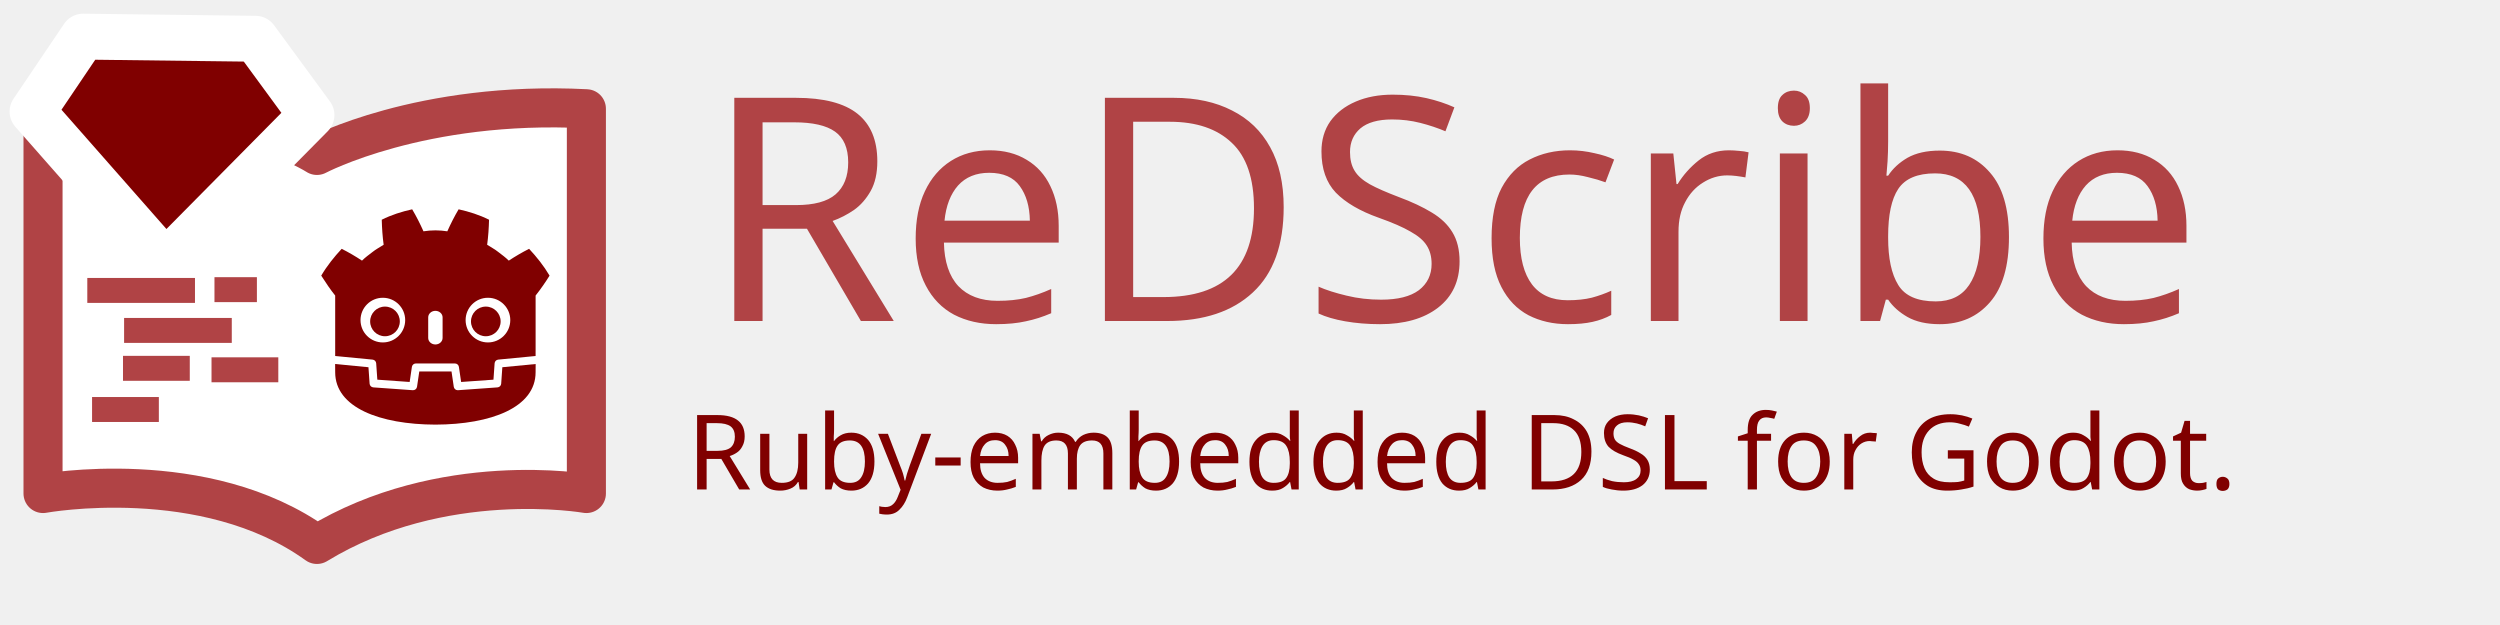
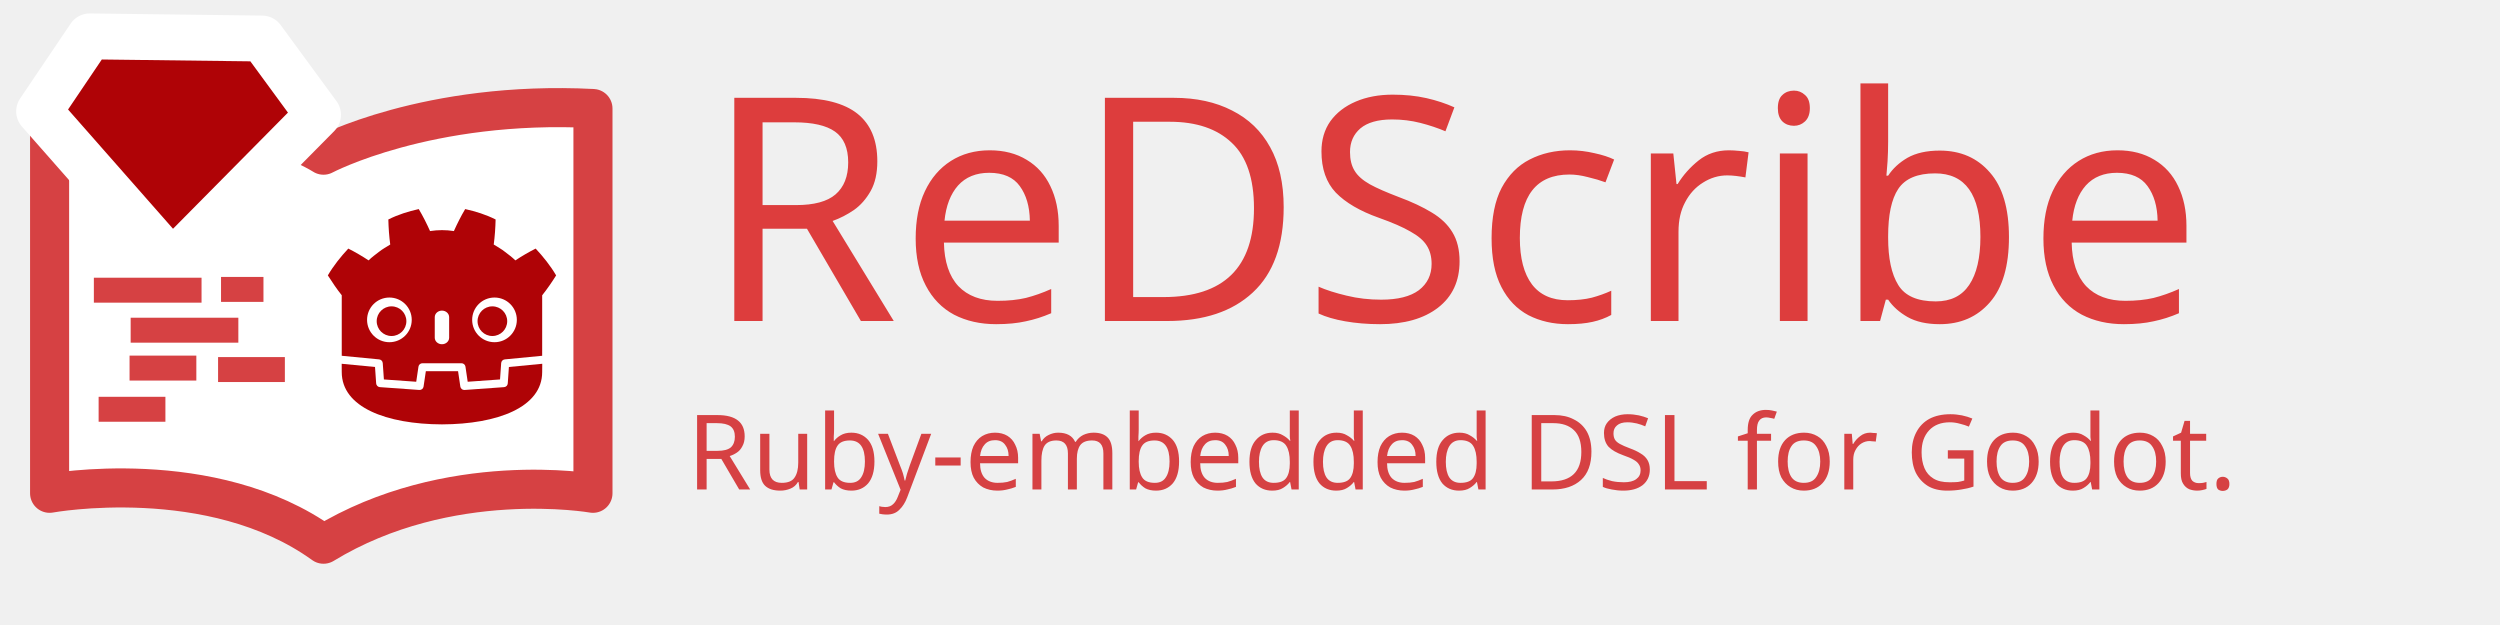
<svg xmlns="http://www.w3.org/2000/svg" width="512" height="128" viewBox="0 0 135.467 33.867" version="1.1" id="svg1" xml:space="preserve">
  <defs id="defs1" />
  <g id="layer1">
-     <path id="rect1" style="fill:#ffffff;stroke:#b04345;stroke-width:2.117;stroke-linejoin:round;stroke-dasharray:none;stroke-opacity:1" d="m 2.331,5.893 c 9.934,-0.69 14.843,2.529 14.843,2.529 0,0 5.635,-2.989 14.6,-2.529 V 26.742 c 0,0 -7.816,-1.379 -14.6,2.759 -6.057,-4.368 -14.843,-2.759 -14.843,-2.759 z" />
-     <g stroke-width="9.927" transform="matrix(0.01181012,0,0,0.01181012,17.43144,9.640561)" id="g10">
-       <path d="m 981.396,817.189 c 0,0 -1.527,-9.37 -2.42,-9.285 l -170.022,16.404 c -13.529,1.306 -24.036,12.095 -24.985,25.652 l -4.671,66.948 -131.536,9.384 -8.947,-60.674 c -1.992,-13.496 -13.778,-23.669 -27.419,-23.669 H 431.949 c -13.637,0 -25.422,10.173 -27.414,23.669 l -8.952,60.674 -131.536,-9.384 -4.671,-66.948 c -0.949,-13.562 -11.456,-24.351 -24.985,-25.657 L 64.284,807.903 c -0.879,-0.085 -1.522,9.295 -2.401,9.295 l -0.23,36.794 144.064,23.232 4.718,67.544 c 0.954,13.674 11.987,24.731 25.671,25.713 l 181.154,12.922 c 0.686,0.047 1.363,0.075 2.039,0.075 13.613,0 25.38,-10.178 27.372,-23.674 l 9.205,-62.432 h 131.597 l 9.205,62.432 c 1.988,13.491 13.768,23.669 27.4,23.669 0.667,0 1.335,-0.024 1.988,-0.07 l 181.177,-12.922 c 13.679,-0.982 24.717,-12.039 25.671,-25.713 l 4.713,-67.544 144.003,-23.336 z" fill="#ffffff" id="path3" style="stroke-width:46.65" />
-       <path d="m 61.881,539.751 v 223.271 28.359 25.807 c 0.507,0.005 1.015,0.024 1.518,0.07 L 233.486,833.659 c 8.909,0.86 15.892,8.031 16.513,16.959 l 5.244,75.082 148.368,10.587 10.22,-69.297 c 1.325,-8.985 9.032,-15.643 18.12,-15.643 h 179.448 c 9.083,0 16.79,6.659 18.115,15.643 l 10.22,69.297 148.373,-10.587 5.239,-75.082 c 0.625,-8.928 7.603,-16.094 16.513,-16.959 l 170.022,-16.4 c 0.503,-0.047 1.006,-0.066 1.513,-0.07 v -22.137 l 0.071,-0.024 V 539.751 c 23.951,-30.151 46.63,-63.41 64.006,-91.392 -26.554,-45.205 -59.091,-85.603 -93.869,-123.031 -32.254,16.235 -63.583,34.627 -93.173,54.199 -14.807,-14.717 -31.484,-26.756 -47.865,-39.341 -16.094,-12.927 -34.233,-22.405 -51.436,-33.448 5.122,-38.142 7.655,-75.693 8.674,-114.883 -44.387,-22.339 -91.721,-37.151 -139.6,-47.789 -19.116,32.128 -36.596,66.919 -51.821,100.931 -18.054,-3.017 -36.192,-4.135 -54.354,-4.351 v -0.028 c -0.127,0 -0.244,0.028 -0.352,0.028 -0.113,0 -0.23,-0.028 -0.343,-0.028 v 0.028 c -18.195,0.216 -36.319,1.335 -54.378,4.351 -15.216,-34.012 -32.687,-68.804 -51.831,-100.931 -47.855,10.639 -95.194,25.45 -139.576,47.789 1.015,39.19 3.548,76.74 8.684,114.883 -17.236,11.043 -35.351,20.521 -51.45,33.448 -16.357,12.584 -33.063,24.623 -47.874,39.341 -29.59,-19.572 -60.909,-37.964 -93.173,-54.199 -34.778,37.428 -67.295,77.826 -93.859,123.031 20.876,32.77 43.269,65.706 64.006,91.392 z" fill="#478cbf" id="path4" style="fill:#800000;stroke-width:46.65" />
-       <path d="m 828.807,868.632 -5.268,75.481 c -0.634,9.097 -7.871,16.339 -16.968,16.992 l -181.172,12.927 c -0.442,0.033 -0.883,0.047 -1.32,0.047 -9.003,0 -16.771,-6.607 -18.101,-15.648 L 595.588,887.974 H 447.76 l -10.39,70.458 c -1.396,9.483 -9.873,16.301 -19.421,15.601 L 236.777,961.105 c -9.097,-0.653 -16.334,-7.894 -16.968,-16.992 L 214.541,868.632 61.6,853.887 c 0.07,16.437 0.282,34.444 0.282,38.03 0,161.526 204.903,239.164 459.479,240.056 h 0.31 0.315 c 254.576,-0.893 459.409,-78.531 459.409,-240.056 0,-3.651 0.221,-21.583 0.296,-38.03 z" fill="#478cbf" id="path5" style="fill:#800000;stroke-width:46.65" />
-       <path d="m 383.064,652.372 c 0,56.633 -45.886,102.51 -102.501,102.51 -56.586,0 -102.487,-45.877 -102.487,-102.51 0,-56.596 45.9,-102.449 102.487,-102.449 56.614,0 102.501,45.853 102.501,102.449" fill="#ffffff" id="path6" style="stroke-width:46.65" />
-       <path d="m 358.4,658.452 c 0,37.564 -30.445,68.01 -68.038,68.01 -37.574,0 -68.038,-30.445 -68.038,-68.01 0,-37.564 30.464,-68.038 68.038,-68.038 37.593,0 68.038,30.473 68.038,68.038" fill="#414042" id="path7" style="fill:#800000;stroke-width:46.65" />
-       <path d="m 521.665,764.208 c -18.223,0 -32.992,-13.43 -32.992,-29.985 v -94.362 c 0,-16.541 14.769,-29.985 32.992,-29.985 18.223,0 33.025,13.444 33.025,29.985 v 94.362 c 0,16.555 -14.802,29.985 -33.025,29.985" fill="#ffffff" id="path8" style="stroke-width:46.65" />
-       <path d="m 660.284,652.372 c 0,56.633 45.886,102.51 102.51,102.51 56.581,0 102.477,-45.877 102.477,-102.51 0,-56.596 -45.896,-102.449 -102.477,-102.449 -56.624,0 -102.51,45.853 -102.51,102.449" fill="#ffffff" id="path9" style="stroke-width:46.65" />
-       <path d="m 684.954,658.452 c 0,37.564 30.436,68.01 68,68.01 37.602,0 68.038,-30.445 68.038,-68.01 0,-37.564 -30.436,-68.038 -68.038,-68.038 -37.564,0 -68,30.473 -68,68.038" fill="#414042" id="path10" style="fill:#800000;stroke-width:46.65" />
+     <text xml:space="preserve" style="font-size:16.933px;font-family:'Leelawadee UI';-inkscape-font-specification:'Leelawadee UI, Normal';text-align:start;writing-mode:lr-tb;direction:ltr;text-anchor:start;fill:#dd3d3d;stroke-width:2.117;stroke-linejoin:round;fill-opacity:1" x="38.148" y="17.393" id="text1">
+       <tspan id="tspan1" style="font-style:normal;font-variant:normal;font-weight:normal;font-stretch:normal;font-size:16.933px;font-family:Menlo;-inkscape-font-specification:'Menlo, Normal';font-variant-ligatures:normal;font-variant-caps:normal;font-variant-numeric:normal;font-variant-east-asian:normal;stroke-width:2.117;fill:#dd3d3d;fill-opacity:1" x="38.148" y="17.393">ReDScribe</tspan>
+     </text>
+     <text xml:space="preserve" style="font-size:5.644px;font-family:'Leelawadee UI';-inkscape-font-specification:'Leelawadee UI, Normal';text-align:start;writing-mode:lr-tb;direction:ltr;text-anchor:start;fill:#d64143;stroke-width:2.117;stroke-linejoin:round;fill-opacity:1" x="37.228" y="26.521" id="text1-8">
+       <tspan id="tspan1-8" style="font-style:normal;font-variant:normal;font-weight:normal;font-stretch:normal;font-size:5.644px;font-family:Menlo;-inkscape-font-specification:'Menlo, Normal';font-variant-ligatures:normal;font-variant-caps:normal;font-variant-numeric:normal;font-variant-east-asian:normal;fill:#d64143;stroke-width:2.117;fill-opacity:1" x="37.228" y="26.521">Ruby-embedded DSL for Godot.</tspan>
+     </text>
+     <g id="g4" transform="translate(6.431102,-29.96309)" style="display:inline">
+       <path id="rect1" style="fill:#ffffff;stroke:#d64143;stroke-width:2.117;stroke-linejoin:round;stroke-dasharray:none;stroke-opacity:1" d="m -3.744,35.843 c 9.934,-0.69 14.843,2.529 14.843,2.529 0,0 5.635,-2.989 14.6,-2.529 v 20.85 c 0,0 -7.816,-1.379 -14.6,2.759 -6.057,-4.368 -14.843,-2.759 -14.843,-2.759 z" />
+       <g id="g2-8" transform="translate(-6.075463,29.95043)">
+         <path d="m 29.022,19.292 c 0,0 -0.018,-0.111 -0.029,-0.11 l -2.008,0.194 c -0.16,0.015 -0.284,0.143 -0.295,0.303 l -0.055,0.791 -1.553,0.111 -0.106,-0.717 c -0.024,-0.159 -0.163,-0.28 -0.324,-0.28 h -2.119 c -0.161,0 -0.3,0.12 -0.324,0.28 l -0.106,0.717 -1.553,-0.111 -0.055,-0.791 c -0.011,-0.16 -0.135,-0.288 -0.295,-0.303 L 18.191,19.182 c -0.01,-9.99e-4 -0.018,0.11 -0.028,0.11 l -0.003,0.435 1.701,0.274 0.056,0.798 c 0.011,0.161 0.142,0.292 0.303,0.304 l 2.139,0.153 c 0.008,5.55e-4 0.016,8.88e-4 0.024,8.88e-4 0.161,0 0.3,-0.12 0.323,-0.28 l 0.109,-0.737 h 1.554 l 0.109,0.737 c 0.023,0.159 0.163,0.28 0.324,0.28 0.008,0 0.016,-2.78e-4 0.023,-8.33e-4 l 2.14,-0.153 c 0.162,-0.012 0.292,-0.142 0.303,-0.304 l 0.056,-0.798 1.701,-0.276 z" fill="#ffffff" id="path3" style="stroke-width:0.551" />
+         <path d="m 18.162,16.015 v 2.637 0.335 0.305 c 0.006,5.9e-5 0.012,2.78e-4 0.018,8.33e-4 l 2.009,0.194 c 0.105,0.01 0.188,0.095 0.195,0.2 l 0.062,0.887 1.752,0.125 0.121,-0.818 c 0.016,-0.106 0.107,-0.185 0.214,-0.185 h 2.119 c 0.107,0 0.198,0.079 0.214,0.185 l 0.121,0.818 1.752,-0.125 0.062,-0.887 c 0.007,-0.105 0.09,-0.19 0.195,-0.2 l 2.008,-0.194 c 0.006,-5.55e-4 0.012,-7.77e-4 0.018,-8.33e-4 V 19.03 l 8.39e-4,-2.78e-4 v -3.015 c 0.283,-0.356 0.551,-0.749 0.756,-1.079 -0.314,-0.534 -0.698,-1.011 -1.109,-1.453 -0.381,0.192 -0.751,0.409 -1.1,0.64 -0.175,-0.174 -0.372,-0.316 -0.565,-0.465 -0.19,-0.153 -0.404,-0.265 -0.607,-0.395 0.06,-0.45 0.09,-0.894 0.102,-1.357 -0.524,-0.264 -1.083,-0.439 -1.649,-0.564 -0.226,0.379 -0.432,0.79 -0.612,1.192 -0.213,-0.036 -0.427,-0.049 -0.642,-0.051 v -3.33e-4 c -0.002,0 -0.003,3.33e-4 -0.004,3.33e-4 -0.001,0 -0.003,-3.33e-4 -0.004,-3.33e-4 v 3.33e-4 c -0.215,0.003 -0.429,0.016 -0.642,0.051 -0.18,-0.402 -0.386,-0.813 -0.612,-1.192 -0.565,0.126 -1.124,0.301 -1.648,0.564 0.012,0.463 0.042,0.906 0.103,1.357 -0.204,0.13 -0.417,0.242 -0.608,0.395 -0.193,0.149 -0.39,0.291 -0.565,0.465 -0.349,-0.231 -0.719,-0.448 -1.1,-0.64 -0.411,0.442 -0.795,0.919 -1.108,1.453 0.247,0.387 0.511,0.776 0.756,1.079 z" fill="#478cbf" id="path4" style="fill:#af0306;fill-opacity:1;stroke-width:0.551" />
+         <path d="m 27.22,19.899 -0.062,0.891 c -0.007,0.107 -0.093,0.193 -0.2,0.201 l -2.14,0.153 c -0.005,3.88e-4 -0.01,5.55e-4 -0.016,5.55e-4 -0.106,0 -0.198,-0.078 -0.214,-0.185 l -0.123,-0.832 h -1.746 l -0.123,0.832 c -0.016,0.112 -0.117,0.193 -0.229,0.184 l -2.14,-0.153 c -0.107,-0.008 -0.193,-0.093 -0.2,-0.201 l -0.062,-0.891 -1.806,-0.174 c 8.33e-4,0.194 0.003,0.407 0.003,0.449 0,1.908 2.42,2.825 5.427,2.835 h 0.004 0.004 c 3.007,-0.011 5.426,-0.927 5.426,-2.835 0,-0.043 0.003,-0.255 0.004,-0.449 z" fill="#478cbf" id="path5" style="fill:#af0306;fill-opacity:1;stroke-width:0.551" />
+         <path d="m 21.955,17.345 c 0,0.669 -0.542,1.211 -1.211,1.211 -0.668,0 -1.21,-0.542 -1.21,-1.211 0,-0.668 0.542,-1.21 1.21,-1.21 0.669,0 1.211,0.542 1.211,1.21" fill="#ffffff" id="path6" style="stroke-width:0.551" />
+         <path d="m 21.664,17.417 c 0,0.444 -0.36,0.803 -0.804,0.803 -0.444,0 -0.804,-0.36 -0.804,-0.803 0,-0.444 0.36,-0.804 0.804,-0.804 0.444,0 0.804,0.36 0.804,0.804" fill="#414042" id="path7" style="fill:#af0306;fill-opacity:1;stroke-width:0.551" />
+         <path d="m 23.592,18.666 c -0.215,0 -0.39,-0.159 -0.39,-0.354 v -1.114 c 0,-0.195 0.174,-0.354 0.39,-0.354 0.215,0 0.39,0.159 0.39,0.354 v 1.114 c 0,0.196 -0.175,0.354 -0.39,0.354" fill="#ffffff" id="path8" style="stroke-width:0.551" />
+         <path d="m 25.229,17.345 c 0,0.669 0.542,1.211 1.211,1.211 0.668,0 1.21,-0.542 1.21,-1.211 0,-0.668 -0.542,-1.21 -1.21,-1.21 -0.669,0 -1.211,0.542 -1.211,1.21" fill="#ffffff" id="path9" style="stroke-width:0.551" />
+         <path d="m 25.521,17.417 c 0,0.444 0.359,0.803 0.803,0.803 0.444,0 0.804,-0.36 0.804,-0.803 0,-0.444 -0.359,-0.804 -0.804,-0.804 -0.444,0 -0.803,0.36 -0.803,0.804" fill="#414042" id="path10" style="fill:#af0306;fill-opacity:1;stroke-width:0.551" />
+       </g>
+       <path id="path2" style="fill:#af0306;fill-opacity:1;stroke:#ffffff;stroke-width:2.487;stroke-linejoin:round;stroke-dasharray:none" d="m 10.802,36.185 -7.912,7.996 -7.202,-8.184 2.742,-4.062 9.341,0.116 z" />
+       <g id="g3-2" transform="translate(-6.075463,29.95043)">
+         <rect style="fill:#d64143;fill-opacity:1;stroke:none;stroke-width:0.76;stroke-linejoin:round;stroke-dasharray:none;stroke-opacity:1" id="rect13-6-3-6" width="3.619" height="1.352" x="11.461" y="19.362" />
+         <rect style="fill:#d64143;fill-opacity:1;stroke:none;stroke-width:0.965;stroke-linejoin:round;stroke-dasharray:none;stroke-opacity:1" id="rect13" width="5.835" height="1.352" x="4.73" y="15.061" />
+         <rect style="fill:#d64143;fill-opacity:1;stroke:none;stroke-width:0.965;stroke-linejoin:round;stroke-dasharray:none;stroke-opacity:1" id="rect13-6" width="5.835" height="1.352" x="6.724" y="17.229" />
+         <rect style="fill:#d64143;fill-opacity:1;stroke:none;stroke-width:0.76;stroke-linejoin:round;stroke-dasharray:none;stroke-opacity:1" id="rect13-6-3" width="3.619" height="1.352" x="6.664" y="19.282" />
+         <rect style="fill:#d64143;fill-opacity:1;stroke:none;stroke-width:0.76;stroke-linejoin:round;stroke-dasharray:none;stroke-opacity:1" id="rect13-6-3-6-6" width="3.619" height="1.352" x="4.988" y="21.514" />
+         <rect style="fill:#d64143;fill-opacity:1;stroke:none;stroke-width:0.606;stroke-linejoin:round;stroke-dasharray:none;stroke-opacity:1" id="rect13-1" width="2.299" height="1.352" x="11.621" y="15.019" />
+       </g>
    </g>
-     <path id="path2" style="fill:#800000;stroke:#ffffff;stroke-width:2.487;stroke-linejoin:round;stroke-dasharray:none" d="M 16.877,6.235 8.965,14.231 1.763,6.047 4.505,1.985 13.846,2.101 Z" />
-     <g id="g13" transform="translate(0.04800337,0.4864876)">
-       <rect style="fill:#b04345;fill-opacity:1;stroke:none;stroke-width:0.965;stroke-linejoin:round;stroke-dasharray:none;stroke-opacity:1" id="rect13" width="5.835" height="1.352" x="4.682" y="14.575" />
-       <rect style="fill:#b04345;fill-opacity:1;stroke:none;stroke-width:0.965;stroke-linejoin:round;stroke-dasharray:none;stroke-opacity:1" id="rect13-6" width="5.835" height="1.352" x="6.676" y="16.742" />
-       <rect style="fill:#b04345;fill-opacity:1;stroke:none;stroke-width:0.76;stroke-linejoin:round;stroke-dasharray:none;stroke-opacity:1" id="rect13-6-3" width="3.619" height="1.352" x="6.616" y="18.796" />
-       <rect style="fill:#b04345;fill-opacity:1;stroke:none;stroke-width:0.76;stroke-linejoin:round;stroke-dasharray:none;stroke-opacity:1" id="rect13-6-3-6" width="3.619" height="1.352" x="11.413" y="18.876" />
-       <rect style="fill:#b04345;fill-opacity:1;stroke:none;stroke-width:0.76;stroke-linejoin:round;stroke-dasharray:none;stroke-opacity:1" id="rect13-6-3-6-6" width="3.619" height="1.352" x="4.94" y="21.027" />
-       <rect style="fill:#b04345;fill-opacity:1;stroke:none;stroke-width:0.606;stroke-linejoin:round;stroke-dasharray:none;stroke-opacity:1" id="rect13-1" width="2.299" height="1.352" x="11.573" y="14.533" />
-     </g>
-     <text xml:space="preserve" style="font-size:16.933px;font-family:'Leelawadee UI';-inkscape-font-specification:'Leelawadee UI, Normal';text-align:start;writing-mode:lr-tb;direction:ltr;text-anchor:start;fill:#b04345;stroke-width:2.117;stroke-linejoin:round" x="38.148" y="17.393" id="text1">
-       <tspan id="tspan1" style="font-style:normal;font-variant:normal;font-weight:normal;font-stretch:normal;font-size:16.933px;font-family:Menlo;-inkscape-font-specification:'Menlo, Normal';font-variant-ligatures:normal;font-variant-caps:normal;font-variant-numeric:normal;font-variant-east-asian:normal;stroke-width:2.117" x="38.148" y="17.393">ReDScribe</tspan>
-     </text>
-     <text xml:space="preserve" style="font-size:5.644px;font-family:'Leelawadee UI';-inkscape-font-specification:'Leelawadee UI, Normal';text-align:start;writing-mode:lr-tb;direction:ltr;text-anchor:start;fill:#800000;stroke-width:2.117;stroke-linejoin:round" x="37.228" y="26.521" id="text1-8">
-       <tspan id="tspan1-8" style="font-style:normal;font-variant:normal;font-weight:normal;font-stretch:normal;font-size:5.644px;font-family:Menlo;-inkscape-font-specification:'Menlo, Normal';font-variant-ligatures:normal;font-variant-caps:normal;font-variant-numeric:normal;font-variant-east-asian:normal;fill:#800000;stroke-width:2.117" x="37.228" y="26.521">Ruby-embedded DSL for Godot.</tspan>
-     </text>
  </g>
</svg>
